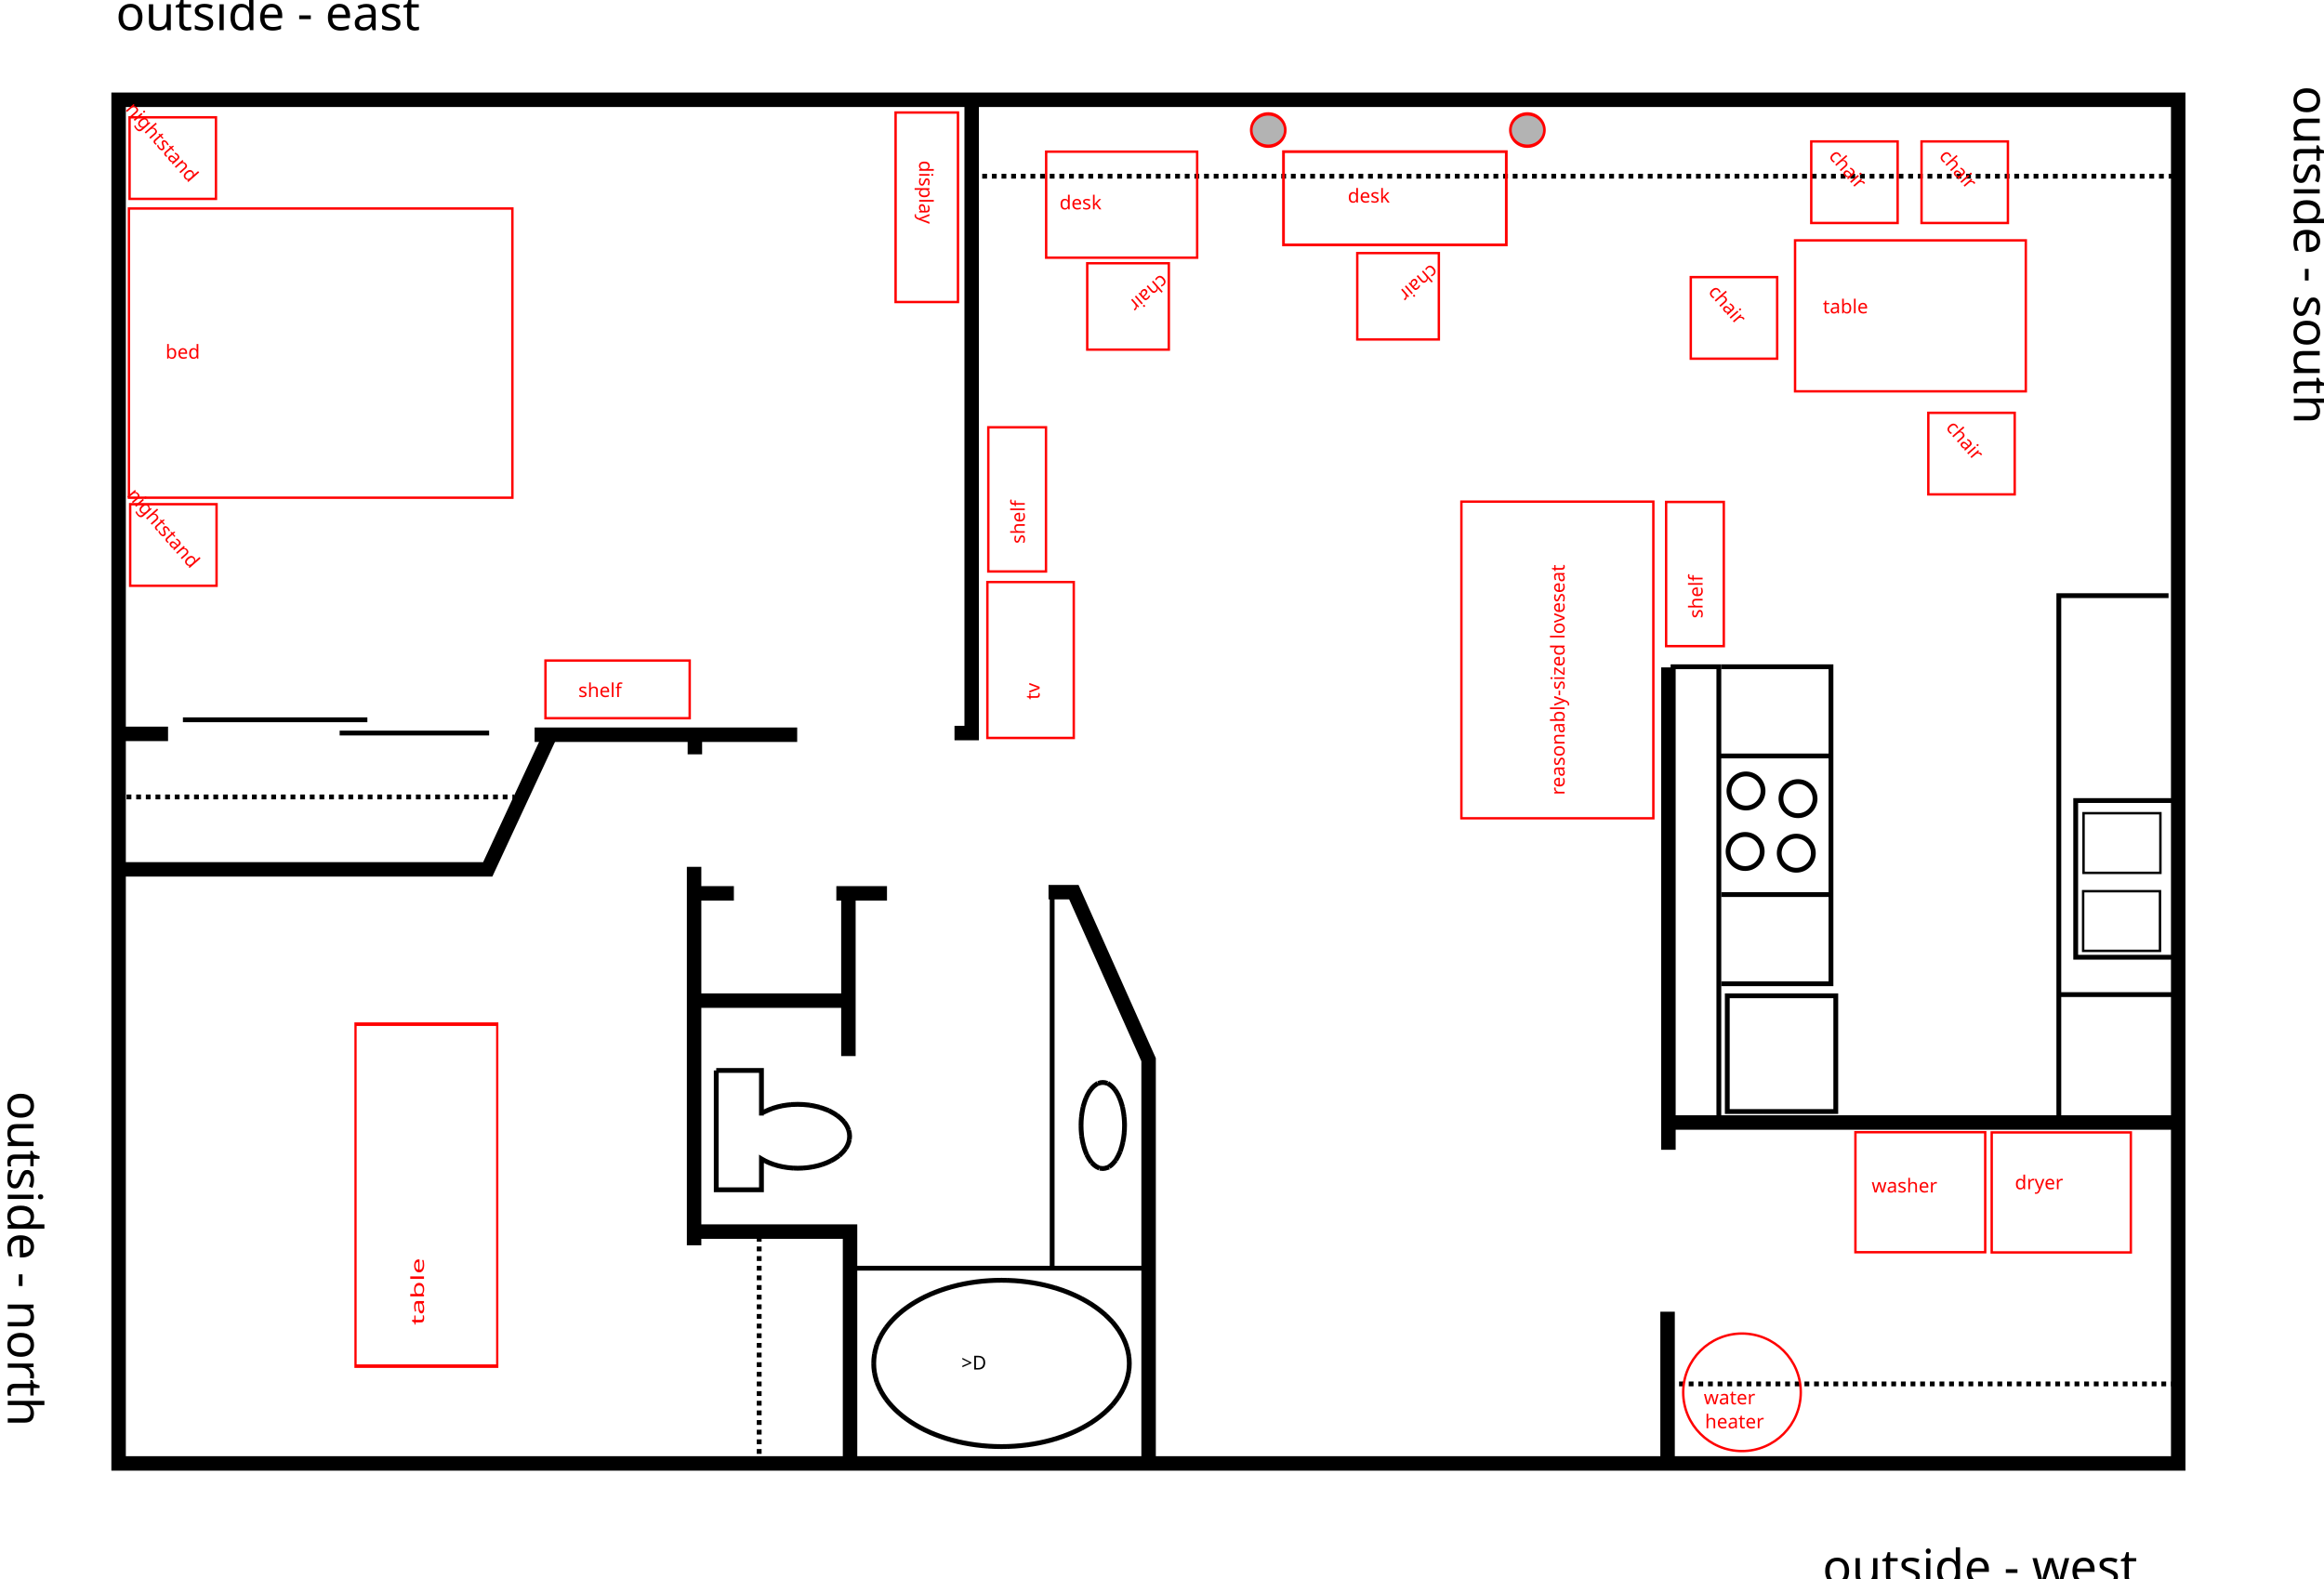
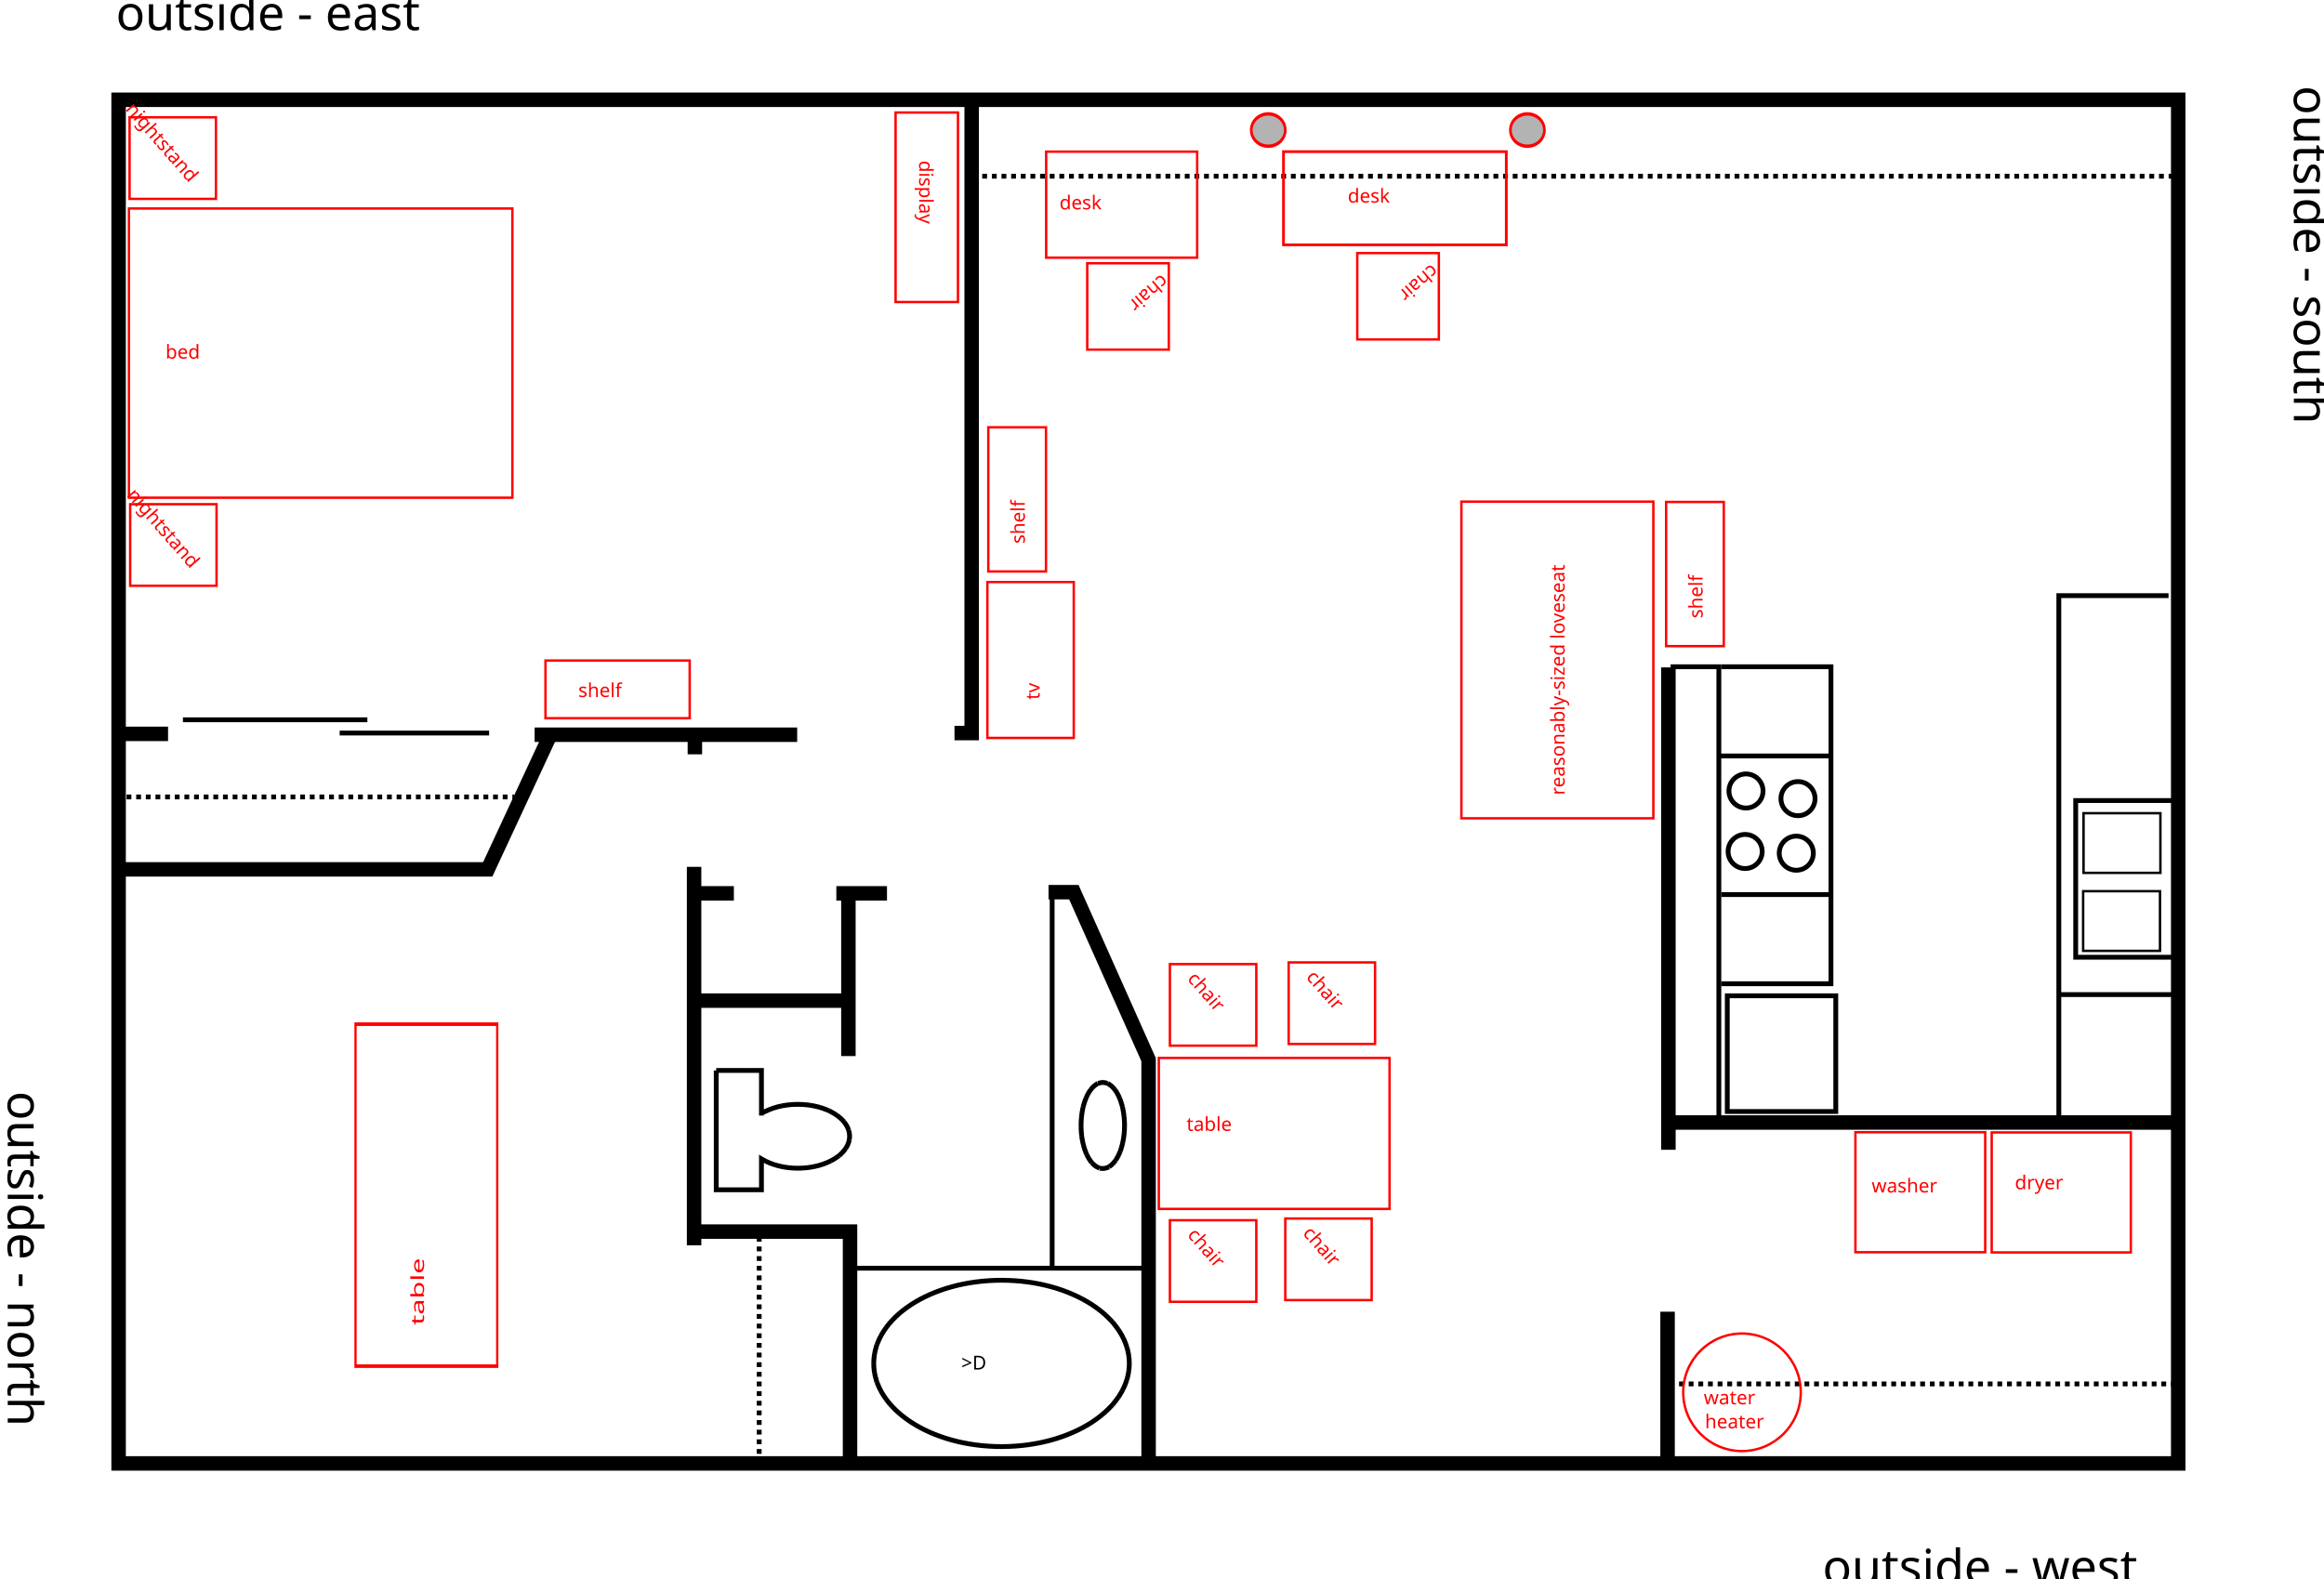
<svg xmlns="http://www.w3.org/2000/svg" width="484.281" height="328.952" id="svg2816" version="1.1">
  <defs id="defs2818">
    </defs>
  <g id="layer1" style="display:inline" transform="translate(23.29284,326.6851)">
    <path style="fill:none;stroke:#000000;stroke-width:1px;stroke-linecap:butt;stroke-linejoin:miter;stroke-opacity:1" d="m 0,537.184 120.208,0" id="path2826" />
  </g>
  <g id="layer2" transform="translate(23.29284,326.6851)" />
  <g id="layer3" transform="translate(23.29284,326.6851)">
    <text xml:space="preserve" style="font-size:10.049px;font-style:normal;font-variant:normal;font-weight:normal;font-stretch:normal;text-align:center;text-anchor:middle;fill:#000000;fill-opacity:1;stroke:none;display:inline;font-family:monofur;-inkscape-font-specification:monofur" x="39.083" y="-320.404" id="text2836">
      <tspan id="tspan2838" x="39.083" y="-320.404">outside - east</tspan>
    </text>
    <path style="fill:none;stroke:#000000;stroke-width:1;stroke-linecap:square;stroke-linejoin:miter;stroke-miterlimit:4;stroke-opacity:1;stroke-dasharray:none;stroke-dashoffset:0;display:inline" id="path3832" d="m 342.593,-162.801 c 0,1.953 -1.583,3.536 -3.536,3.536 -1.953,0 -3.536,-1.583 -3.536,-3.536 0,-1.953 1.583,-3.536 3.536,-3.536 1.953,0 3.536,1.583 3.536,3.536 z" transform="matrix(1.004901,0,0,1.004901,-0.176356,1.77871)" />
    <path style="fill:none;stroke:#000000;stroke-width:1;stroke-linecap:square;stroke-linejoin:miter;stroke-miterlimit:4;stroke-opacity:1;stroke-dasharray:none;stroke-dashoffset:0;display:inline" id="path3832-0" d="m 342.593,-162.801 c 0,1.953 -1.583,3.536 -3.536,3.536 -1.953,0 -3.536,-1.583 -3.536,-3.536 0,-1.953 1.583,-3.536 3.536,-3.536 1.953,0 3.536,1.583 3.536,3.536 z" transform="matrix(1.004901,0,0,1.004901,-0.354007,14.39136)" />
    <path style="fill:none;stroke:#000000;stroke-width:1;stroke-linecap:square;stroke-linejoin:miter;stroke-miterlimit:4;stroke-opacity:1;stroke-dasharray:none;stroke-dashoffset:0;display:inline" id="path3832-9" d="m 342.593,-162.801 c 0,1.953 -1.583,3.536 -3.536,3.536 -1.953,0 -3.536,-1.583 -3.536,-3.536 0,-1.953 1.583,-3.536 3.536,-3.536 1.953,0 3.536,1.583 3.536,3.536 z" transform="matrix(1.004901,0,0,1.004901,10.65986,3.37749)" />
    <path style="fill:none;stroke:#000000;stroke-width:1;stroke-linecap:square;stroke-linejoin:miter;stroke-miterlimit:4;stroke-opacity:1;stroke-dasharray:none;stroke-dashoffset:0;display:inline" id="path3832-1" d="m 342.593,-162.801 c 0,1.953 -1.583,3.536 -3.536,3.536 -1.953,0 -3.536,-1.583 -3.536,-3.536 0,-1.953 1.583,-3.536 3.536,-3.536 1.953,0 3.536,1.583 3.536,3.536 z" transform="matrix(1.004901,0,0,1.004901,10.30458,14.74665)" />
    <text xml:space="preserve" style="font-size:10.049px;font-style:normal;font-variant:normal;font-weight:normal;font-stretch:normal;text-align:center;text-anchor:middle;fill:#000000;fill-opacity:1;stroke:none;display:inline;font-family:monofur;-inkscape-font-specification:monofur" x="-267.013" y="-454.708" id="text2836-3" transform="matrix(0,1,-1,0,0,0)">
      <tspan id="tspan2838-2" x="-267.013" y="-454.708">outside - south</tspan>
    </text>
    <text xml:space="preserve" style="font-size:10.049px;font-style:normal;font-variant:normal;font-weight:normal;font-stretch:normal;text-align:center;text-anchor:middle;fill:#000000;fill-opacity:1;stroke:none;display:inline;font-family:monofur;-inkscape-font-specification:monofur" x="395.845" y="3.466" id="text2836-31">
      <tspan id="tspan2838-7" x="395.845" y="3.466">outside - west</tspan>
    </text>
    <text xml:space="preserve" style="font-size:10.049px;font-style:normal;font-variant:normal;font-weight:normal;font-stretch:normal;text-align:center;text-anchor:middle;fill:#000000;fill-opacity:1;stroke:none;display:inline;font-family:monofur;-inkscape-font-specification:monofur" x="-57.769" y="21.681" id="text2836-4" transform="matrix(0,1,-1,0,0,0)">
      <tspan id="tspan2838-73" x="-57.769" y="21.681">outside - north</tspan>
    </text>
    <rect style="fill:none;stroke:#000000;stroke-width:3.015;stroke-linecap:square;stroke-linejoin:miter;stroke-miterlimit:4;stroke-opacity:1;stroke-dasharray:none" id="rect3734" width="429.186" height="284.229" x="1.422" y="-305.888" />
    <path style="fill:none;stroke:#000000;stroke-width:3.015;stroke-linecap:butt;stroke-linejoin:miter;stroke-miterlimit:4;stroke-opacity:1;stroke-dasharray:none" d="m 1.245,-173.722 10.481,0" id="path3736" />
    <path style="fill:none;stroke:#000000;stroke-width:3.015;stroke-linecap:butt;stroke-linejoin:miter;stroke-miterlimit:4;stroke-opacity:1;stroke-dasharray:none" d="m 2.133,-145.477 76.209,0 12.968,-27.89" id="path3738" />
    <path style="fill:none;stroke:#000000;stroke-width:3.015;stroke-linecap:butt;stroke-linejoin:miter;stroke-miterlimit:4;stroke-opacity:1;stroke-dasharray:none" d="m 88.112,-173.544 54.714,0" id="path3740" />
    <path style="fill:none;stroke:#000000;stroke-width:3.015;stroke-linecap:butt;stroke-linejoin:miter;stroke-miterlimit:4;stroke-opacity:1;stroke-dasharray:none" d="m 121.509,-173.544 0,4.086" id="path3742" />
    <path style="fill:none;stroke:#000000;stroke-width:3.015;stroke-linecap:butt;stroke-linejoin:miter;stroke-miterlimit:4;stroke-opacity:1;stroke-dasharray:none" d="m 121.343,-67.122 0,-78.885" id="path3744" />
    <path style="fill:none;stroke:#000000;stroke-width:3.015;stroke-linecap:butt;stroke-linejoin:miter;stroke-miterlimit:4;stroke-opacity:1;stroke-dasharray:none" d="m 129.634,-140.48 -8.039,0" id="path3746" />
    <path style="fill:none;stroke:#000000;stroke-width:3.015;stroke-linecap:butt;stroke-linejoin:miter;stroke-miterlimit:4;stroke-opacity:1;stroke-dasharray:none" d="m 121.594,-118.121 32.157,0" id="path3748" />
    <path style="fill:none;stroke:#000000;stroke-width:3.015;stroke-linecap:butt;stroke-linejoin:miter;stroke-miterlimit:4;stroke-opacity:1;stroke-dasharray:none" d="m 153.5,-106.564 0,-34.167" id="path3750" />
    <path style="fill:none;stroke:#000000;stroke-width:3.015;stroke-linecap:butt;stroke-linejoin:miter;stroke-miterlimit:4;stroke-opacity:1;stroke-dasharray:none" d="m 150.988,-140.48 10.551,0" id="path3752" />
    <path style="fill:none;stroke:#000000;stroke-width:3.015;stroke-linecap:butt;stroke-linejoin:miter;stroke-miterlimit:4;stroke-opacity:1;stroke-dasharray:none" d="m 121.687,-69.979 32.153,0 0,48.674" id="path3754" />
    <path style="fill:none;stroke:#000000;stroke-width:3.015;stroke-linecap:butt;stroke-linejoin:miter;stroke-miterlimit:4;stroke-opacity:1;stroke-dasharray:none" d="m 216.055,-22.906 0,-82.904 -15.576,-34.92 -5.276,0" id="path3756" />
    <path style="fill:none;stroke:#000000;stroke-width:3.015;stroke-linecap:butt;stroke-linejoin:miter;stroke-miterlimit:4;stroke-opacity:1;stroke-dasharray:none" d="m 324.2,-22.193 0,-31.088" id="path3758" />
    <path style="fill:none;stroke:#000000;stroke-width:3.015;stroke-linecap:butt;stroke-linejoin:miter;stroke-miterlimit:4;stroke-opacity:1;stroke-dasharray:none" d="m 324.378,-187.578 0,100.546" id="path3760" />
    <path style="fill:none;stroke:#000000;stroke-width:3.015;stroke-linecap:butt;stroke-linejoin:miter;stroke-miterlimit:4;stroke-opacity:1;stroke-dasharray:none" d="m 324.775,-92.717 105.479,0" id="path3762" />
    <path style="fill:none;stroke:#000000;stroke-width:3.015;stroke-linecap:butt;stroke-linejoin:miter;stroke-miterlimit:4;stroke-opacity:1;stroke-dasharray:none" d="m 175.608,-173.893 3.58,0 0,-130.575" id="path3765" />
    <path style="fill:none;stroke:#000000;stroke-width:1.005px;stroke-linecap:butt;stroke-linejoin:miter;stroke-opacity:1" d="m 154.568,-62.349 61.801,0" id="path3767" />
    <path style="fill:none;stroke:#000000;stroke-width:1.005px;stroke-linecap:butt;stroke-linejoin:miter;stroke-opacity:1" d="m 195.957,-62.6 0,-77.377" id="path3769" />
    <path style="fill:none;stroke:#000000;stroke-width:1.005px;stroke-linecap:butt;stroke-linejoin:miter;stroke-opacity:1" d="m 14.824,-176.656 38.437,0" id="path3771" />
    <path style="fill:none;stroke:#000000;stroke-width:1.005px;stroke-linecap:butt;stroke-linejoin:miter;stroke-opacity:1" d="m 47.483,-173.893 31.152,0" id="path3773" />
    <path style="fill:none;stroke:#000000;stroke-width:1.005px;stroke-linecap:butt;stroke-linejoin:miter;stroke-opacity:1" d="m 334.885,-93.249 0,-94.461 -10.049,0" id="path3775" />
    <path style="fill:none;stroke:#000000;stroke-width:1.005px;stroke-linecap:butt;stroke-linejoin:miter;stroke-opacity:1" d="m 335.387,-187.71 22.862,0 0,66.072 -22.862,0" id="path3777" />
    <path style="fill:none;stroke:#000000;stroke-width:1.005px;stroke-linecap:butt;stroke-linejoin:miter;stroke-opacity:1" d="m 335.387,-140.228 23.113,0" id="path3779" />
    <path style="fill:none;stroke:#000000;stroke-width:1.005px;stroke-linecap:butt;stroke-linejoin:miter;stroke-opacity:1" d="m 357.997,-169.119 -22.861,0" id="path3781" />
    <path style="fill:none;stroke:#000000;stroke-width:1.005px;stroke-linecap:butt;stroke-linejoin:miter;stroke-opacity:1" d="m 428.592,-202.532 -22.861,0 0,109.283" id="path3783" />
    <path style="fill:none;stroke:#000000;stroke-width:1.005px;stroke-linecap:butt;stroke-linejoin:miter;stroke-opacity:1" d="m 430.099,-119.377 -24.369,0" id="path3785" />
    <path style="fill:none;stroke:#000000;stroke-width:1.005px;stroke-linecap:butt;stroke-linejoin:miter;stroke-opacity:1" d="m 430.35,-159.824 -21.103,0 0,32.659 21.857,0" id="path3787" />
    <rect style="fill:none;stroke:#000000;stroke-width:0.502;stroke-linecap:square;stroke-linejoin:miter;stroke-miterlimit:4;stroke-opacity:1;stroke-dasharray:none" id="rect3789" width="16.016" height="12.436" x="410.88" y="-157.186" />
    <rect style="fill:none;stroke:#000000;stroke-width:0.502;stroke-linecap:square;stroke-linejoin:miter;stroke-miterlimit:4;stroke-opacity:1;stroke-dasharray:none" id="rect3789-2" width="16.016" height="12.436" x="410.797" y="-140.93" />
    <path style="fill:none;stroke:#000000;stroke-width:1.005;stroke-linecap:butt;stroke-linejoin:miter;stroke-miterlimit:4;stroke-opacity:1;stroke-dasharray:1.005, 1.005;stroke-dashoffset:0" d="m 1.067,-160.576 82.782,0" id="path3813" />
    <path style="fill:none;stroke:#000000;stroke-width:1.005;stroke-linecap:butt;stroke-linejoin:miter;stroke-miterlimit:4;stroke-opacity:1;stroke-dasharray:1.005, 1.005;stroke-dashoffset:0" d="m 179.376,-289.959 251.728,0" id="path3815" />
    <path style="fill:none;stroke:#000000;stroke-width:1.005;stroke-linecap:butt;stroke-linejoin:miter;stroke-miterlimit:4;stroke-opacity:1;stroke-dasharray:1.005, 1.005;stroke-dashoffset:0" d="m 324.584,-38.231 106.017,0" id="path3817" />
    <rect style="fill:none;stroke:#000000;stroke-width:1.005;stroke-linecap:square;stroke-linejoin:miter;stroke-miterlimit:4;stroke-opacity:1;stroke-dasharray:1.005, 1.005;stroke-dashoffset:0" id="rect3819" width="22.61" height="24.118" x="336.643" y="-119.126" />
    <path style="fill:none;stroke:#000000;stroke-width:1.005;stroke-linecap:square;stroke-linejoin:miter;stroke-miterlimit:4;stroke-opacity:1;stroke-dasharray:1.005, 1.005;stroke-dashoffset:0" d="m 125.959,-103.568 0,24.871 9.421,0 0,-6.438 c 1.95,1.184 4.615,1.947 7.568,1.947 5.966,0 10.803,-2.981 10.803,-6.657 0,-3.677 -4.837,-6.657 -10.803,-6.657 -2.953,0 -5.618,0.732 -7.568,1.916 l 0,-8.981 -9.421,0 z" id="path3821" />
    <path style="fill:none;stroke:#000000;stroke-width:1;stroke-linecap:square;stroke-linejoin:miter;stroke-miterlimit:4;stroke-opacity:1;stroke-dasharray:1, 1;stroke-dashoffset:0" id="path3826" d="m 210.187,-93.77 c 0,4.93 -2.018,8.927 -4.508,8.927 -2.49,0 -4.508,-3.997 -4.508,-8.927 0,-4.93 2.018,-8.927 4.508,-8.927 2.49,0 4.508,3.997 4.508,8.927 z" transform="matrix(1.004901,0,0,1.004901,-0.1763562,2.133995)" />
    <path style="fill:none;stroke:#000000;stroke-width:1;stroke-linecap:square;stroke-linejoin:miter;stroke-miterlimit:4;stroke-opacity:1;stroke-dasharray:1, 1;stroke-dashoffset:0" id="path3828" d="m 209.5,-44.388 c 0,9.527 -11.864,17.25 -26.5,17.25 -14.636,0 -26.5,-7.723 -26.5,-17.25 0,-9.527 11.864,-17.25 26.5,-17.25 14.636,0 26.5,7.723 26.5,17.25 z" transform="matrix(1.004901,0,0,1.004901,1.508638,2.103516)" />
    <path style="fill:none;stroke:#000000;stroke-width:1.005;stroke-linecap:butt;stroke-linejoin:miter;stroke-miterlimit:4;stroke-opacity:1;stroke-dasharray:1.005, 1.005;stroke-dashoffset:0" d="m 134.909,-68.88 0,46.477" id="path3830" />
  </g>
  <g id="layer4">
    <g id="g4072" transform="translate(0,-20.85965)">
      <rect y="125.952" x="27.125" height="17" width="18" id="rect4005" style="fill:none;stroke:#ff0000;stroke-width:0.5;stroke-linecap:square;stroke-linejoin:miter;stroke-miterlimit:4;stroke-opacity:1;stroke-dasharray:none;stroke-dashoffset:0" />
      <text transform="matrix(0.6577708,0.7532182,-0.7532182,0.6577708,0,0)" id="text4038" y="61.838" x="124.634" style="font-size:4px;font-style:normal;font-variant:normal;font-weight:normal;font-stretch:normal;text-align:center;text-anchor:middle;fill:#ff0000;fill-opacity:1;stroke:none;font-family:monofur;-inkscape-font-specification:monofur" xml:space="preserve">
        <tspan y="61.838" x="124.634" id="tspan4040">nightstand</tspan>
      </text>
    </g>
    <g id="g4067">
      <rect y="24.452" x="27" height="17" width="18" id="rect4005-4" style="fill:none;stroke:#ff0000;stroke-width:0.5;stroke-linecap:square;stroke-linejoin:miter;stroke-miterlimit:4;stroke-opacity:1;stroke-dasharray:none;stroke-dashoffset:0" />
      <text transform="matrix(0.6577708,0.7532182,-0.7532182,0.6577708,0,0)" id="text4038-7" y="-4.583" x="48.146" style="font-size:4px;font-style:normal;font-variant:normal;font-weight:normal;font-stretch:normal;text-align:center;text-anchor:middle;fill:#ff0000;fill-opacity:1;stroke:none;font-family:monofur;-inkscape-font-specification:monofur" xml:space="preserve">
        <tspan y="-4.583" x="48.146" id="tspan4040-1">nightstand</tspan>
      </text>
    </g>
-     <g id="g4083" transform="translate(111.3693,-70.96372)">
+     <g id="g4083" transform="translate(-21.21321,99.44901)">
      <rect y="121.063" x="262.69" height="31.466" width="48.083" id="rect4077" style="fill:none;stroke:#ff0000;stroke-width:0.5;stroke-linecap:square;stroke-linejoin:miter;stroke-miterlimit:4;stroke-opacity:1;stroke-dasharray:none;stroke-dashoffset:0" />
      <text id="text4079" y="136.265" x="276.832" style="font-size:4px;font-style:normal;font-variant:normal;font-weight:normal;font-stretch:normal;text-align:center;text-anchor:middle;fill:#ff0000;fill-opacity:1;stroke:none;font-family:monofur;-inkscape-font-specification:monofur" xml:space="preserve">
        <tspan y="136.265" x="276.832" id="tspan4081">table</tspan>
      </text>
    </g>
    <g id="g4117" transform="translate(-76.72109,-52.3259)">
      <rect y="95.784" x="103.591" height="60.281" width="79.903" id="rect4111" style="fill:none;stroke:#ff0000;stroke-width:0.5;stroke-linecap:square;stroke-linejoin:miter;stroke-miterlimit:4;stroke-opacity:1;stroke-dasharray:none;stroke-dashoffset:0" />
      <text id="text4113" y="127.073" x="118.44" style="font-size:4px;font-style:normal;font-variant:normal;font-weight:normal;font-stretch:normal;text-align:center;text-anchor:middle;fill:#ff0000;fill-opacity:1;stroke:none;font-family:monofur;-inkscape-font-specification:monofur" xml:space="preserve">
        <tspan y="127.073" x="118.44" id="tspan4115">bed</tspan>
      </text>
    </g>
    <g id="g4083-9" transform="matrix(0,-1.482469,0.9384898,0,-39.53289,674.1822)">
      <rect y="121.063" x="262.69" height="31.466" width="48.083" id="rect4077-8" style="fill:none;stroke:#ff0000;stroke-width:0.5;stroke-linecap:square;stroke-linejoin:miter;stroke-miterlimit:4;stroke-opacity:1;stroke-dasharray:none;stroke-dashoffset:0" />
      <text id="text4079-9" y="136.265" x="276.832" style="font-size:4px;font-style:normal;font-variant:normal;font-weight:normal;font-stretch:normal;text-align:center;text-anchor:middle;fill:#ff0000;fill-opacity:1;stroke:none;font-family:monofur;-inkscape-font-specification:monofur" xml:space="preserve">
        <tspan y="136.265" x="276.832" id="tspan4081-9">table</tspan>
      </text>
    </g>
    <g id="g3695" transform="matrix(0,-1,1,0,142.1578,404.7893)">
      <rect y="63.787" x="285.671" height="12.021" width="30.052" id="rect3689" style="fill:none;stroke:#ff0000;stroke-width:0.5;stroke-linecap:square;stroke-linejoin:miter;stroke-miterlimit:4;stroke-opacity:1;stroke-dasharray:none;stroke-dashoffset:0" />
      <text id="text3691" y="71.388" x="299.637" style="font-size:4px;font-style:normal;font-variant:normal;font-weight:normal;font-stretch:normal;text-align:center;text-anchor:middle;fill:#ff0000;fill-opacity:1;stroke:none;font-family:monofur;-inkscape-font-specification:monofur" xml:space="preserve">
        <tspan y="71.388" x="299.637" id="tspan3693">shelf</tspan>
      </text>
    </g>
    <g id="g3708" transform="matrix(0,-1,1,0,108.3017,426.5648)">
      <rect y="97.452" x="272.75" height="18" width="32.5" id="rect3702" style="fill:none;stroke:#ff0000;stroke-width:0.5;stroke-linecap:square;stroke-linejoin:miter;stroke-miterlimit:4;stroke-opacity:1;stroke-dasharray:none;stroke-dashoffset:0" />
      <text id="text3704" y="108.327" x="286.125" style="font-size:4px;font-style:normal;font-variant:normal;font-weight:normal;font-stretch:normal;text-align:center;text-anchor:middle;fill:#ff0000;fill-opacity:1;stroke:none;font-family:monofur;-inkscape-font-specification:monofur" xml:space="preserve">
        <tspan y="108.327" x="286.125" id="tspan3706">tv</tspan>
      </text>
    </g>
    <g id="g3721" transform="matrix(0,-1,1,0,209.953,491.433)">
      <rect y="94.577" x="320.875" height="40" width="66" id="rect3715" style="fill:none;stroke:#ff0000;stroke-width:0.5;stroke-linecap:square;stroke-linejoin:miter;stroke-miterlimit:4;stroke-opacity:1;stroke-dasharray:none;stroke-dashoffset:0" />
      <text id="text3717" y="116.077" x="353.375" style="font-size:4px;font-style:normal;font-variant:normal;font-weight:normal;font-stretch:normal;text-align:center;text-anchor:middle;fill:#ff0000;fill-opacity:1;stroke:none;font-family:monofur;-inkscape-font-specification:monofur" xml:space="preserve">
        <tspan y="116.077" x="353.375" id="tspan3719">reasonably-sized loveseat</tspan>
      </text>
    </g>
    <g id="g3695-3" transform="matrix(0,-1,1,0,283.4024,420.3456)">
      <rect y="63.787" x="285.671" height="12.021" width="30.052" id="rect3689-8" style="fill:none;stroke:#ff0000;stroke-width:0.5;stroke-linecap:square;stroke-linejoin:miter;stroke-miterlimit:4;stroke-opacity:1;stroke-dasharray:none;stroke-dashoffset:0" />
      <text id="text3691-0" y="71.388" x="299.637" style="font-size:4px;font-style:normal;font-variant:normal;font-weight:normal;font-stretch:normal;text-align:center;text-anchor:middle;fill:#ff0000;fill-opacity:1;stroke:none;font-family:monofur;-inkscape-font-specification:monofur" xml:space="preserve">
        <tspan y="71.388" x="299.637" id="tspan3693-4">shelf</tspan>
      </text>
    </g>
    <g id="g3151" transform="matrix(0,1,-1,0,410.6253,-181.1342)">
      <g transform="translate(-3.18198,-0.3535534)" id="g3120">
        <rect style="fill:none;stroke:#ff0000;stroke-width:0.57;stroke-linecap:square;stroke-linejoin:miter;stroke-miterlimit:4;stroke-opacity:1;stroke-dasharray:none;stroke-dashoffset:0" id="rect2904-3" width="46.43" height="19.43" x="-143.522" y="215.924" transform="matrix(0,-1,1,0,0,0)" />
        <text xml:space="preserve" style="font-size:4px;font-style:normal;font-variant:normal;font-weight:normal;font-stretch:normal;text-align:center;text-anchor:middle;fill:#ff0000;fill-opacity:1;stroke:none;font-family:monofur;-inkscape-font-specification:monofur" x="-121.063" y="226.539" id="text3678-3" transform="matrix(0,-1,1,0,0,0)">
          <tspan id="tspan3680-3" x="-121.063" y="226.539">desk</tspan>
        </text>
      </g>
      <path transform="matrix(0.7057387,0,0,0.5570819,59.15694,63.9311)" d="m 216.021,147.933 c 0,3.515 -2.137,6.364 -4.773,6.364 -2.636,0 -4.773,-2.849 -4.773,-6.364 0,-3.515 2.137,-6.364 4.773,-6.364 2.636,0 4.773,2.849 4.773,6.364 z" id="path3127" style="fill:#b3b3b3;fill-opacity:1;stroke:#ff0000;stroke-width:1;stroke-linecap:butt;stroke-miterlimit:4;stroke-opacity:1;stroke-dasharray:none" />
      <path transform="matrix(0.7057387,0,0,0.5570819,59.15694,9.931097)" d="m 216.021,147.933 c 0,3.515 -2.137,6.364 -4.773,6.364 -2.636,0 -4.773,-2.849 -4.773,-6.364 0,-3.515 2.137,-6.364 4.773,-6.364 2.636,0 4.773,2.849 4.773,6.364 z" id="path3127-4" style="fill:#b3b3b3;fill-opacity:1;stroke:#ff0000;stroke-width:1;stroke-linecap:butt;stroke-miterlimit:4;stroke-opacity:1;stroke-dasharray:none" />
      <g transform="translate(-2.12132,0)" id="g3945">
        <rect style="fill:none;stroke:#ff0000;stroke-width:0.5;stroke-linecap:square;stroke-linejoin:miter;stroke-miterlimit:4;stroke-opacity:1;stroke-dasharray:none;stroke-dashoffset:0" id="rect4005-8" width="18" height="17" x="236.012" y="110.795" />
        <text xml:space="preserve" style="font-size:4px;font-style:normal;font-variant:normal;font-weight:normal;font-stretch:normal;text-align:center;text-anchor:middle;fill:#ff0000;fill-opacity:1;stroke:none;font-family:monofur;-inkscape-font-specification:monofur" x="250.618" y="-105.47" id="text4038-4" transform="matrix(0.6577708,0.7532182,-0.7532182,0.6577708,0,0)">
          <tspan id="tspan4040-7" x="250.618" y="-105.47">chair</tspan>
        </text>
      </g>
    </g>
    <g id="g3163" transform="matrix(0,1,-1,0,287.3922,-173.7142)">
      <g transform="matrix(0,-1,1,0,150.5547,341.4495)" id="g3682">
        <rect style="fill:none;stroke:#ff0000;stroke-width:0.5;stroke-linecap:square;stroke-linejoin:miter;stroke-miterlimit:4;stroke-opacity:1;stroke-dasharray:none;stroke-dashoffset:0" id="rect2904" width="31.466" height="22.097" x="272.059" y="54.771" />
        <text xml:space="preserve" style="font-size:4px;font-style:normal;font-variant:normal;font-weight:normal;font-stretch:normal;text-align:center;text-anchor:middle;fill:#ff0000;fill-opacity:1;stroke:none;font-family:monofur;-inkscape-font-specification:monofur" x="283.903" y="66.792" id="text3678">
          <tspan id="tspan3680" x="283.903" y="66.792">desk</tspan>
        </text>
      </g>
      <g id="g3945-9" transform="translate(-7.424621,-66.96373)">
        <rect style="fill:none;stroke:#ff0000;stroke-width:0.5;stroke-linecap:square;stroke-linejoin:miter;stroke-miterlimit:4;stroke-opacity:1;stroke-dasharray:none;stroke-dashoffset:0" id="rect4005-8-7" width="18" height="17" x="236.012" y="110.795" />
        <text xml:space="preserve" style="font-size:4px;font-style:normal;font-variant:normal;font-weight:normal;font-stretch:normal;text-align:center;text-anchor:middle;fill:#ff0000;fill-opacity:1;stroke:none;font-family:monofur;-inkscape-font-specification:monofur" x="250.618" y="-105.47" id="text4038-4-2" transform="matrix(0.6577708,0.7532182,-0.7532182,0.6577708,0,0)">
          <tspan id="tspan4040-7-2" x="250.618" y="-105.47">chair</tspan>
        </text>
      </g>
    </g>
    <flowRoot xml:space="preserve" id="flowRoot3104" style="font-size:10px;font-style:normal;font-weight:normal;line-height:125%;letter-spacing:0px;word-spacing:0px;fill:#000000;fill-opacity:1;stroke:none;font-family:Inconsolata;-inkscape-font-specification:Inconsolata" transform="translate(55.86144,75.66043)">
      <flowRegion id="flowRegion3106">
        <rect id="rect3108" width="24.749" height="10.607" x="92.277" y="115.759" />
      </flowRegion>
      <flowPara id="flowPara3110" style="font-size:8px;font-style:normal;font-variant:normal;font-weight:normal;font-stretch:normal;fill:#ff0000;font-family:monofur;-inkscape-font-specification:monofur">linens</flowPara>
    </flowRoot>
  </g>
-   <g id="g3945-0" transform="translate(116.3191,-53.03301)">
+   <g id="g3945-0" transform="translate(32.52692,89.80255)">
    <rect y="110.795" x="236.012" height="17" width="18" id="rect4005-8-5" style="fill:none;stroke:#ff0000;stroke-width:0.5;stroke-linecap:square;stroke-linejoin:miter;stroke-miterlimit:4;stroke-opacity:1;stroke-dasharray:none;stroke-dashoffset:0" />
    <text transform="matrix(0.6577708,0.7532182,-0.7532182,0.6577708,0,0)" id="text4038-4-5" y="-105.47" x="250.618" style="font-size:4px;font-style:normal;font-variant:normal;font-weight:normal;font-stretch:normal;text-align:center;text-anchor:middle;fill:#ff0000;fill-opacity:1;stroke:none;font-family:monofur;-inkscape-font-specification:monofur" xml:space="preserve">
      <tspan y="-105.47" x="250.618" id="tspan4040-7-29">chair</tspan>
    </text>
  </g>
-   <g id="g3945-8" transform="translate(141.4214,-81.31728)">
+   <g id="g3945-8" transform="translate(7.778182,143.5427)">
    <rect y="110.795" x="236.012" height="17" width="18" id="rect4005-8-3" style="fill:none;stroke:#ff0000;stroke-width:0.5;stroke-linecap:square;stroke-linejoin:miter;stroke-miterlimit:4;stroke-opacity:1;stroke-dasharray:none;stroke-dashoffset:0" />
    <text transform="matrix(0.6577708,0.7532182,-0.7532182,0.6577708,0,0)" id="text4038-4-8" y="-105.47" x="250.618" style="font-size:4px;font-style:normal;font-variant:normal;font-weight:normal;font-stretch:normal;text-align:center;text-anchor:middle;fill:#ff0000;fill-opacity:1;stroke:none;font-family:monofur;-inkscape-font-specification:monofur" xml:space="preserve">
      <tspan y="-105.47" x="250.618" id="tspan4040-7-0">chair</tspan>
    </text>
  </g>
-   <g id="g3945-09" transform="translate(164.4023,-81.31728)">
+   <g id="g3945-09" transform="translate(31.81981,143.1891)">
    <rect y="110.795" x="236.012" height="17" width="18" id="rect4005-8-1" style="fill:none;stroke:#ff0000;stroke-width:0.5;stroke-linecap:square;stroke-linejoin:miter;stroke-miterlimit:4;stroke-opacity:1;stroke-dasharray:none;stroke-dashoffset:0" />
    <text transform="matrix(0.6577708,0.7532182,-0.7532182,0.6577708,0,0)" id="text4038-4-9" y="-105.47" x="250.618" style="font-size:4px;font-style:normal;font-variant:normal;font-weight:normal;font-stretch:normal;text-align:center;text-anchor:middle;fill:#ff0000;fill-opacity:1;stroke:none;font-family:monofur;-inkscape-font-specification:monofur" xml:space="preserve">
      <tspan y="-105.47" x="250.618" id="tspan4040-7-6">chair</tspan>
    </text>
  </g>
-   <g id="g3945-4" transform="translate(165.8165,-24.74874)">
+   <g id="g3945-4" transform="translate(7.778179,90.15611)">
    <rect y="110.795" x="236.012" height="17" width="18" id="rect4005-8-4" style="fill:none;stroke:#ff0000;stroke-width:0.5;stroke-linecap:square;stroke-linejoin:miter;stroke-miterlimit:4;stroke-opacity:1;stroke-dasharray:none;stroke-dashoffset:0" />
    <text transform="matrix(0.6577708,0.7532182,-0.7532182,0.6577708,0,0)" id="text4038-4-99" y="-105.47" x="250.618" style="font-size:4px;font-style:normal;font-variant:normal;font-weight:normal;font-stretch:normal;text-align:center;text-anchor:middle;fill:#ff0000;fill-opacity:1;stroke:none;font-family:monofur;-inkscape-font-specification:monofur" xml:space="preserve">
      <tspan y="-105.47" x="250.618" id="tspan4040-7-3">chair</tspan>
    </text>
  </g>
  <g id="g3799" transform="translate(150.4909,-7.005204)">
    <rect y="243.039" x="264.546" height="25.014" width="28.991" id="rect3021" style="fill:none;stroke:#ff0000;stroke-width:0.5;stroke-linecap:square;stroke-linejoin:miter;stroke-miterlimit:4;stroke-opacity:1;stroke-dasharray:none;stroke-dashoffset:0" />
    <text id="text3795" y="254.883" x="277.009" style="font-size:4px;font-style:normal;font-variant:normal;font-weight:normal;font-stretch:normal;text-align:center;text-anchor:middle;fill:#ff0000;fill-opacity:1;stroke:none;font-family:monofur;-inkscape-font-specification:monofur" xml:space="preserve">
      <tspan y="254.883" x="277.009" id="tspan3797">dryer</tspan>
    </text>
  </g>
  <g id="g3810" transform="translate(120.5,-4.75)">
    <rect y="240.74" x="266.137" height="25.014" width="27.047" id="rect3804" style="fill:none;stroke:#ff0000;stroke-width:0.5;stroke-linecap:square;stroke-linejoin:miter;stroke-miterlimit:4;stroke-opacity:1;stroke-dasharray:none;stroke-dashoffset:0" />
    <text id="text3806" y="253.292" x="278.954" style="font-size:4px;font-style:normal;font-variant:normal;font-weight:normal;font-stretch:normal;text-align:center;text-anchor:middle;fill:#ff0000;fill-opacity:1;stroke:none;font-family:monofur;-inkscape-font-specification:monofur" xml:space="preserve">
      <tspan y="253.292" x="278.954" id="tspan3808">washer</tspan>
    </text>
  </g>
  <text xml:space="preserve" style="font-size:4px;font-style:normal;font-variant:normal;font-weight:normal;font-stretch:normal;text-align:center;text-anchor:middle;fill:#000000;fill-opacity:1;stroke:none;font-family:monofur;-inkscape-font-specification:monofur" x="204.5" y="285.452" id="text3815">
    <tspan id="tspan3817" x="204.5" y="285.452">&gt;D</tspan>
  </text>
  <g id="g3828">
    <rect y="23.452" x="186.625" height="39.5" width="13" id="rect3822" style="fill:none;stroke:#ff0000;stroke-width:0.5;stroke-linecap:square;stroke-linejoin:miter;stroke-miterlimit:4;stroke-opacity:1;stroke-dasharray:none;stroke-dashoffset:0" />
    <text transform="matrix(0,1,-1,0,0,0)" id="text3824" y="-191.542" x="42.66" style="font-size:4px;font-style:normal;font-variant:normal;font-weight:normal;font-stretch:normal;text-align:center;text-anchor:middle;fill:#ff0000;fill-opacity:1;stroke:none;font-family:monofur;-inkscape-font-specification:monofur" xml:space="preserve">
      <tspan y="-191.542" x="42.66" id="tspan3826">display</tspan>
    </text>
  </g>
  <path style="fill:none;stroke:#ff0000;stroke-width:0.5;stroke-linecap:square;stroke-linejoin:miter;stroke-miterlimit:4;stroke-opacity:1;stroke-dasharray:none;stroke-dashoffset:0" id="path3833" d="m 376.75,298.202 a 12.25,12.25 0 1 1 -24.5,0 12.25,12.25 0 1 1 24.5,0 z" transform="translate(-1.5,-8)" />
  <text xml:space="preserve" style="font-size:4px;font-style:normal;font-variant:normal;font-weight:normal;font-stretch:normal;text-align:center;text-anchor:middle;fill:#ff0000;fill-opacity:1;stroke:none;font-family:monofur;-inkscape-font-specification:monofur" x="363" y="292.702" id="text3835">
    <tspan id="tspan3837" x="363" y="292.702">water</tspan>
    <tspan x="363" y="297.702" id="tspan3839">heater</tspan>
  </text>
  <g id="g3695-3-6" transform="translate(-172.0037,73.89266)">
    <rect y="63.787" x="285.671" height="12.021" width="30.052" id="rect3689-8-6" style="fill:none;stroke:#ff0000;stroke-width:0.5;stroke-linecap:square;stroke-linejoin:miter;stroke-miterlimit:4;stroke-opacity:1;stroke-dasharray:none;stroke-dashoffset:0" />
    <text id="text3691-0-0" y="71.388" x="299.637" style="font-size:4px;font-style:normal;font-variant:normal;font-weight:normal;font-stretch:normal;text-align:center;text-anchor:middle;fill:#ff0000;fill-opacity:1;stroke:none;font-family:monofur;-inkscape-font-specification:monofur" xml:space="preserve">
      <tspan y="71.388" x="299.637" id="tspan3693-4-4">shelf</tspan>
    </text>
  </g>
</svg>
